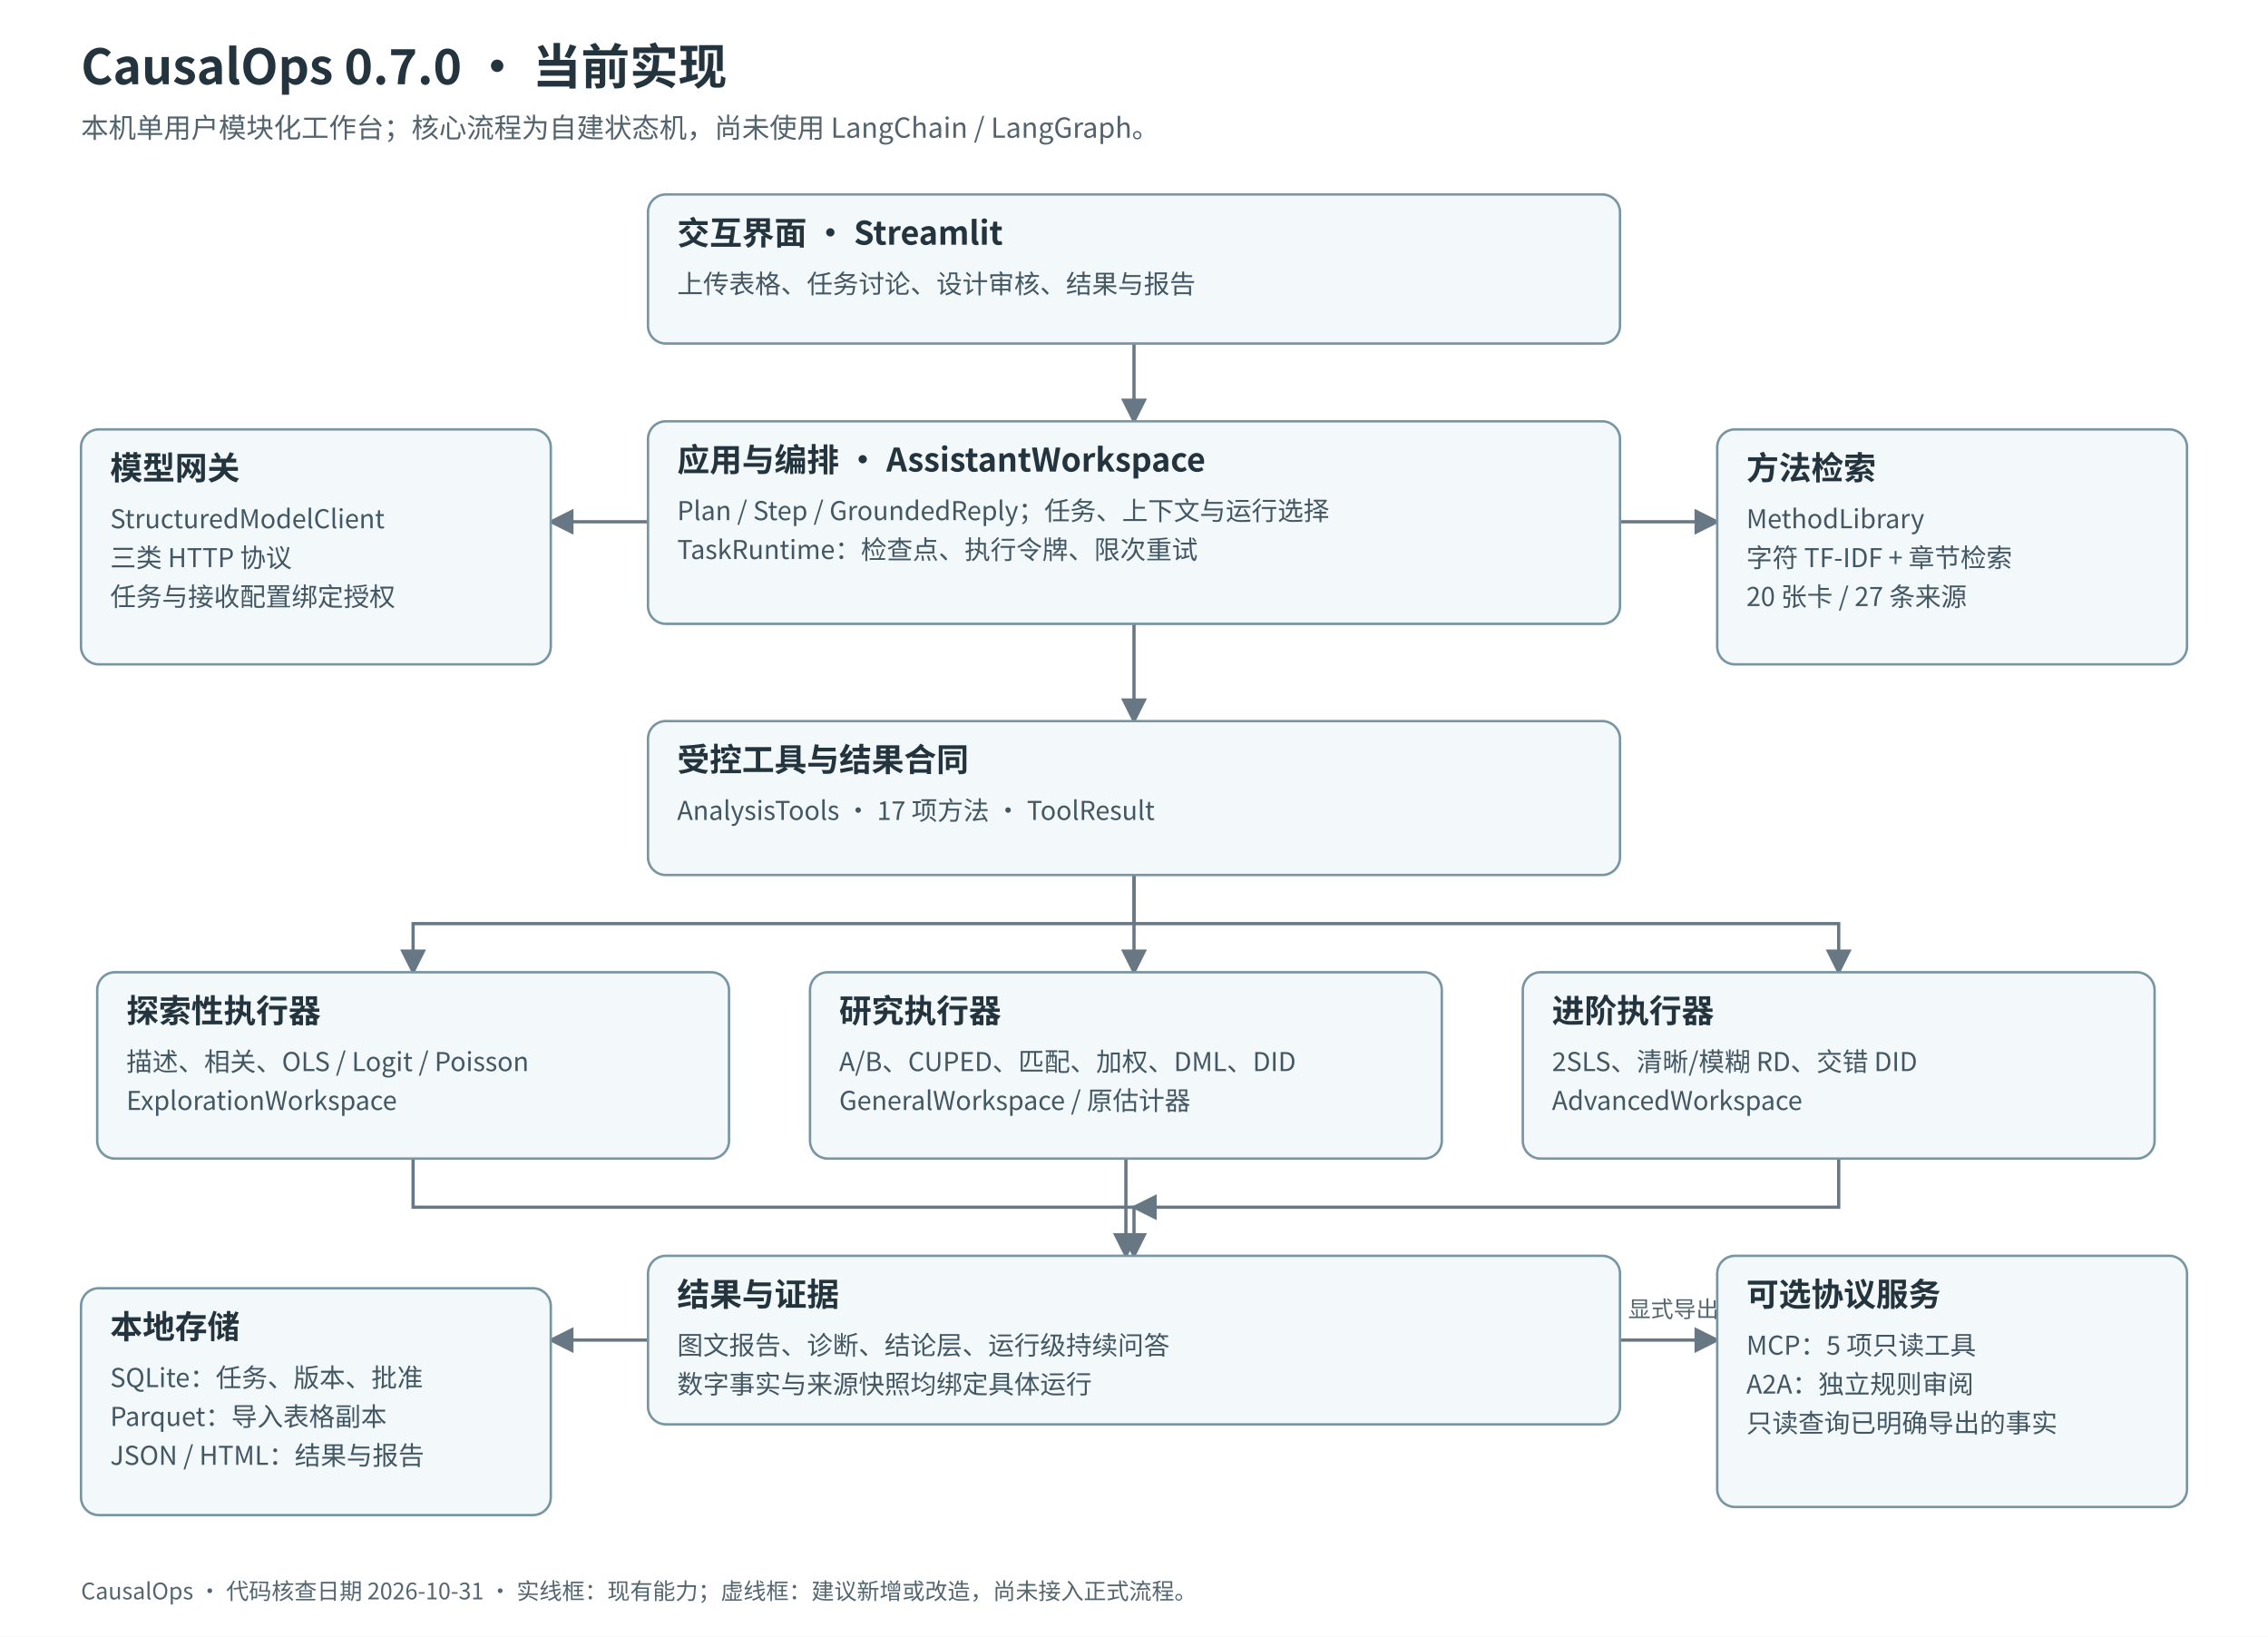
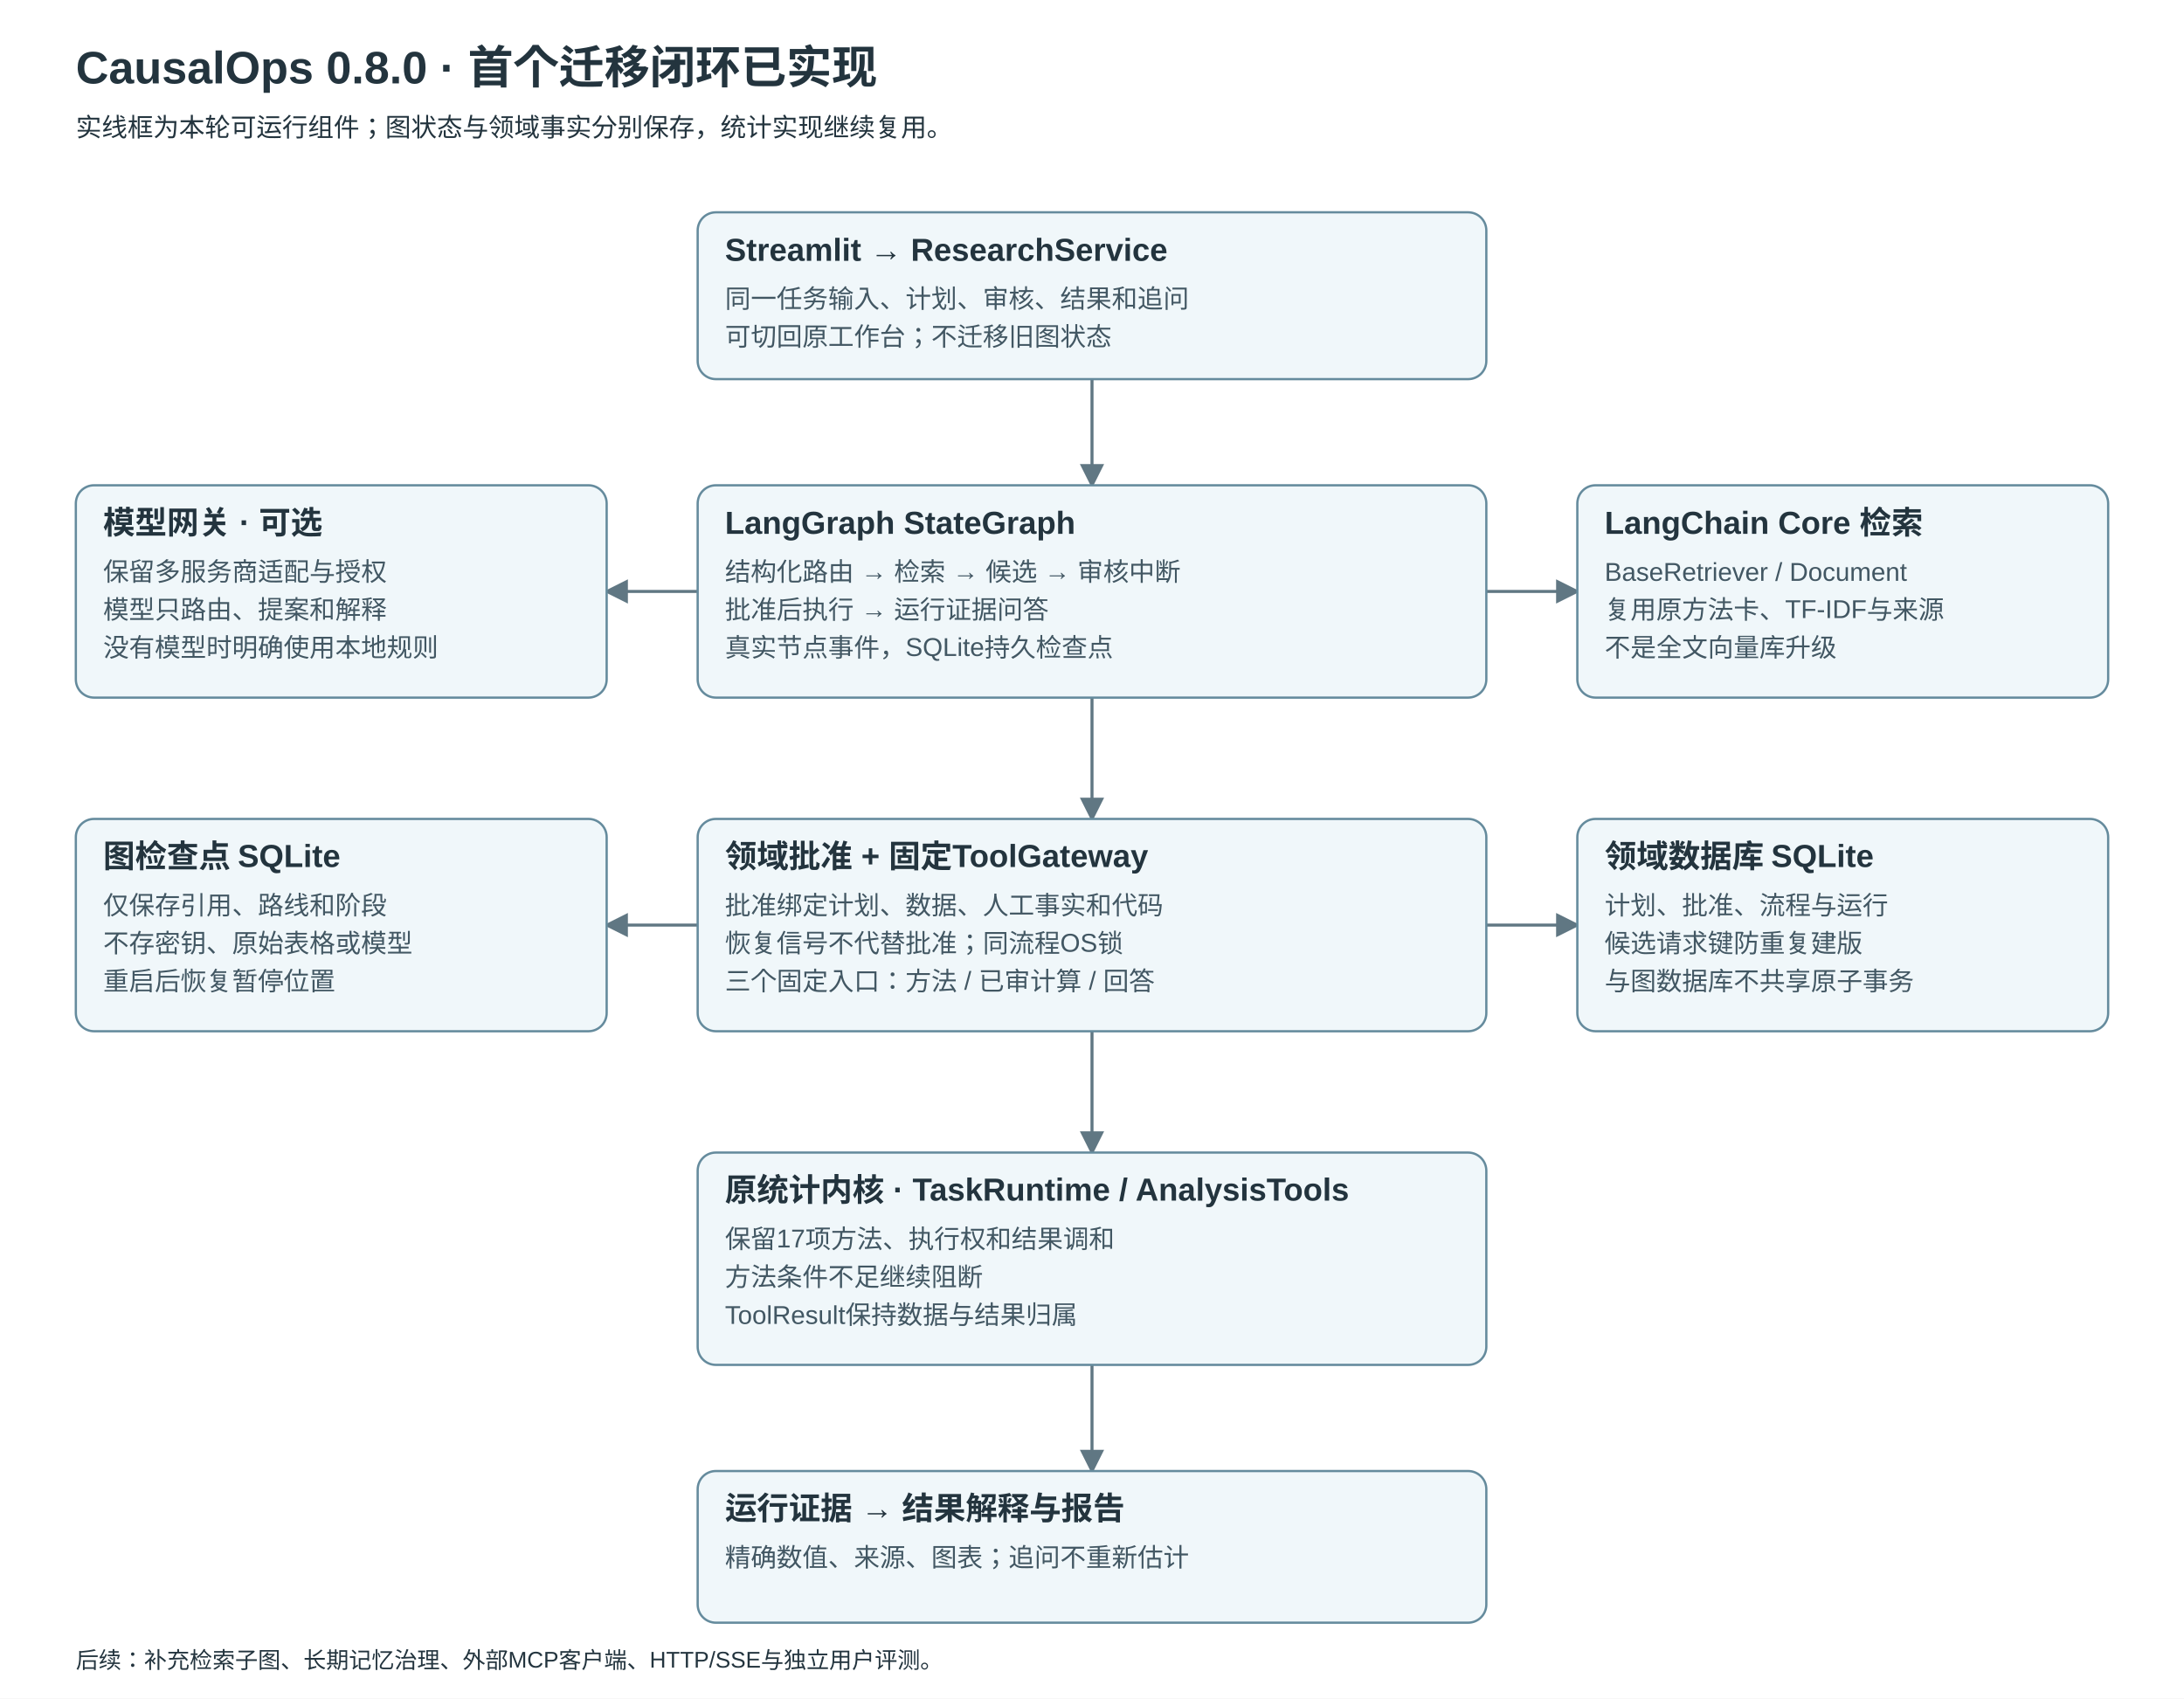
- <svg xmlns="http://www.w3.org/2000/svg" width="1400" height="1010" viewBox="0 0 1400 1010" role="img" aria-labelledby="title desc">
+ <svg xmlns="http://www.w3.org/2000/svg" width="1440" height="1120" viewBox="0 0 1440 1120" role="img" aria-labelledby="title desc">
  <defs>
    <marker id="arrow" markerWidth="8" markerHeight="8" refX="7" refY="4" orient="auto">
-       <path d="M0 0 L8 4 L0 8" fill="#677783" />
+       <path d="M0 0 L8 4 L0 8" fill="#607783" />
    </marker>
  </defs>
-   <rect width="1400" height="1010" fill="#fff" />
-   <style>text{font-family:"Microsoft YaHei","Noto Sans CJK SC",Arial,sans-serif;fill:#23343e}.heading{font-size:30px;font-weight:700}.subtitle{font-size:17px;fill:#52636e}.node{fill:#f3f8fa;stroke:#7795a3;stroke-width:1.5}.planned{fill:#fff8eb;stroke:#ae863f;stroke-width:1.5;stroke-dasharray:7 4}.title{font-size:20px;font-weight:600}.detail{font-size:16px;fill:#425763}.edge{fill:none;stroke:#677783;stroke-width:2;marker-end:url(#arrow)}.note{font-size:14px;fill:#536670}.group{fill:#fbfcfd;stroke:#d4dde2;stroke-width:1.2}</style>
-   <text x="50" y="52" class="heading">CausalOps 0.7.0 · 当前实现</text>
-   <text x="50" y="85" class="subtitle">本机单用户模块化工作台；核心流程为自建状态机，尚未使用 LangChain / LangGraph。</text>
-   <path class="edge" d="M700 212 V260" />
-   <path class="edge" d="M400 322 H340" />
-   <path class="edge" d="M1000 322 H1060" />
-   <path class="edge" d="M700 385 V445" />
-   <path class="edge" d="M700 540 V570 H255 V600" />
-   <path class="edge" d="M700 540 V600" />
-   <path class="edge" d="M700 570 H1135 V600" />
-   <path class="edge" d="M255 715 V745 H700 V775" />
-   <path class="edge" d="M695 715 V775" />
-   <path class="edge" d="M1135 715 V745 H700" />
-   <path class="edge" d="M400 827 H340" />
-   <path class="edge" d="M1000 827 H1060" />
-   <text x="1005" y="813" class="note">显式导出</text>
-   <rect x="400" y="120" width="600" height="92" rx="11" class="node" />
-   <text x="418" y="151" class="title">交互界面 · Streamlit</text>
-   <text x="418" y="181" class="detail">上传表格、任务讨论、设计审核、结果与报告</text>
-   <rect x="400" y="260" width="600" height="125" rx="11" class="node" />
-   <text x="418" y="291" class="title">应用与编排 · AssistantWorkspace</text>
-   <text x="418" y="321" class="detail">Plan / Step / GroundedReply；任务、上下文与运行选择</text>
-   <text x="418" y="345" class="detail">TaskRuntime：检查点、执行令牌、限次重试</text>
-   <rect x="50" y="265" width="290" height="145" rx="11" class="node" />
-   <text x="68" y="296" class="title">模型网关</text>
-   <text x="68" y="326" class="detail">StructuredModelClient</text>
-   <text x="68" y="350" class="detail">三类 HTTP 协议</text>
-   <text x="68" y="374" class="detail">任务与接收配置绑定授权</text>
-   <rect x="1060" y="265" width="290" height="145" rx="11" class="node" />
-   <text x="1078" y="296" class="title">方法检索</text>
-   <text x="1078" y="326" class="detail">MethodLibrary</text>
-   <text x="1078" y="350" class="detail">字符 TF-IDF + 章节检索</text>
-   <text x="1078" y="374" class="detail">20 张卡 / 27 条来源</text>
-   <rect x="400" y="445" width="600" height="95" rx="11" class="node" />
-   <text x="418" y="476" class="title">受控工具与结果合同</text>
-   <text x="418" y="506" class="detail">AnalysisTools · 17 项方法 · ToolResult</text>
-   <rect x="60" y="600" width="390" height="115" rx="11" class="node" />
-   <text x="78" y="631" class="title">探索性执行器</text>
-   <text x="78" y="661" class="detail">描述、相关、OLS / Logit / Poisson</text>
-   <text x="78" y="685" class="detail">ExplorationWorkspace</text>
-   <rect x="500" y="600" width="390" height="115" rx="11" class="node" />
-   <text x="518" y="631" class="title">研究执行器</text>
-   <text x="518" y="661" class="detail">A/B、CUPED、匹配、加权、DML、DID</text>
-   <text x="518" y="685" class="detail">GeneralWorkspace / 原估计器</text>
-   <rect x="940" y="600" width="390" height="115" rx="11" class="node" />
-   <text x="958" y="631" class="title">进阶执行器</text>
-   <text x="958" y="661" class="detail">2SLS、清晰/模糊 RD、交错 DID</text>
-   <text x="958" y="685" class="detail">AdvancedWorkspace</text>
-   <rect x="400" y="775" width="600" height="104" rx="11" class="node" />
-   <text x="418" y="806" class="title">结果与证据</text>
-   <text x="418" y="836" class="detail">图文报告、诊断、结论层、运行级持续问答</text>
-   <text x="418" y="860" class="detail">数字事实与来源快照均绑定具体运行</text>
-   <rect x="50" y="795" width="290" height="140" rx="11" class="node" />
-   <text x="68" y="826" class="title">本地存储</text>
-   <text x="68" y="856" class="detail">SQLite：任务、版本、批准</text>
-   <text x="68" y="880" class="detail">Parquet：导入表格副本</text>
-   <text x="68" y="904" class="detail">JSON / HTML：结果与报告</text>
-   <rect x="1060" y="775" width="290" height="155" rx="11" class="node" />
-   <text x="1078" y="806" class="title">可选协议服务</text>
-   <text x="1078" y="836" class="detail">MCP：5 项只读工具</text>
-   <text x="1078" y="860" class="detail">A2A：独立规则审阅</text>
-   <text x="1078" y="884" class="detail">只读查询已明确导出的事实</text>
-   <text x="50" y="987" class="note">CausalOps · 代码核查日期 2026-10-31 · 实线框：现有能力；虚线框：建议新增或改造，尚未接入正式流程。</text>
+   <style>text{font-family:Microsoft YaHei,Arial,sans-serif;fill:#23343e}.node{fill:#f0f7fa;stroke:#658b9d;stroke-width:1.5}.planned{fill:#fff8eb;stroke:#ae863f;stroke-width:1.5;stroke-dasharray:7 4}.title{font-size:21px;font-weight:600}.detail{font-size:17px;fill:#425763}.edge{fill:none;stroke:#607783;stroke-width:2;marker-end:url(#arrow)}</style>
+   <rect width="1440" height="1120" fill="white" />
+   <text x="50" y="55" font-size="30" font-weight="700">CausalOps 0.8.0 · 首个迁移闭环已实现</text>
+   <text x="50" y="90" font-size="17">实线框为本轮可运行组件；图状态与领域事实分别保存，统计实现继续复用。</text>
+   <path class="edge" d="M720 250 V320" />
+   <path class="edge" d="M460 390 H400" />
+   <path class="edge" d="M980 390 H1040" />
+   <path class="edge" d="M720 460 V540" />
+   <path class="edge" d="M460 610 H400" />
+   <path class="edge" d="M980 610 H1040" />
+   <path class="edge" d="M720 680 V760" />
+   <path class="edge" d="M720 900 V970" />
+   <rect x="460" y="140" width="520" height="110" rx="12" class="node" />
+   <text class="title" x="478" y="172">Streamlit → ResearchService</text>
+   <text class="detail" x="478" y="203">同一任务输入、计划、审核、结果和追问</text>
+   <text class="detail" x="478" y="228">可切回原工作台；不迁移旧图状态</text>
+   <rect x="460" y="320" width="520" height="140" rx="12" class="node" />
+   <text class="title" x="478" y="352">LangGraph StateGraph</text>
+   <text class="detail" x="478" y="383">结构化路由 → 检索 → 候选 → 审核中断</text>
+   <text class="detail" x="478" y="408">批准后执行 → 运行证据问答</text>
+   <text class="detail" x="478" y="433">真实节点事件，SQLite持久检查点</text>
+   <rect x="50" y="320" width="350" height="140" rx="12" class="node" />
+   <text class="title" x="68" y="352">模型网关 · 可选</text>
+   <text class="detail" x="68" y="383">保留多服务商适配与授权</text>
+   <text class="detail" x="68" y="408">模型只路由、提案和解释</text>
+   <text class="detail" x="68" y="433">没有模型时明确使用本地规则</text>
+   <rect x="1040" y="320" width="350" height="140" rx="12" class="node" />
+   <text class="title" x="1058" y="352">LangChain Core 检索</text>
+   <text class="detail" x="1058" y="383">BaseRetriever / Document</text>
+   <text class="detail" x="1058" y="408">复用原方法卡、TF-IDF与来源</text>
+   <text class="detail" x="1058" y="433">不是全文向量库升级</text>
+   <rect x="460" y="540" width="520" height="140" rx="12" class="node" />
+   <text class="title" x="478" y="572">领域批准 + 固定ToolGateway</text>
+   <text class="detail" x="478" y="603">批准绑定计划、数据、人工事实和代码</text>
+   <text class="detail" x="478" y="628">恢复信号不代替批准；同流程OS锁</text>
+   <text class="detail" x="478" y="653">三个固定入口：方法 / 已审计算 / 回答</text>
+   <rect x="50" y="540" width="350" height="140" rx="12" class="node" />
+   <text class="title" x="68" y="572">图检查点 SQLite</text>
+   <text class="detail" x="68" y="603">仅保存引用、路线和阶段</text>
+   <text class="detail" x="68" y="628">不存密钥、原始表格或模型</text>
+   <text class="detail" x="68" y="653">重启后恢复暂停位置</text>
+   <rect x="1040" y="540" width="350" height="140" rx="12" class="node" />
+   <text class="title" x="1058" y="572">领域数据库 SQLite</text>
+   <text class="detail" x="1058" y="603">计划、批准、流程与运行</text>
+   <text class="detail" x="1058" y="628">候选请求键防重复建版</text>
+   <text class="detail" x="1058" y="653">与图数据库不共享原子事务</text>
+   <rect x="460" y="760" width="520" height="140" rx="12" class="node" />
+   <text class="title" x="478" y="792">原统计内核 · TaskRuntime / AnalysisTools</text>
+   <text class="detail" x="478" y="823">保留17项方法、执行权和结果调和</text>
+   <text class="detail" x="478" y="848">方法条件不足继续阻断</text>
+   <text class="detail" x="478" y="873">ToolResult保持数据与结果归属</text>
+   <rect x="460" y="970" width="520" height="100" rx="12" class="node" />
+   <text class="title" x="478" y="1002">运行证据 → 结果解释与报告</text>
+   <text class="detail" x="478" y="1033">精确数值、来源、图表；追问不重新估计</text>
+   <text x="50" y="1100" font-size="15">后续：补充检索子图、长期记忆治理、外部MCP客户端、HTTP/SSE与独立用户评测。</text>
</svg>
